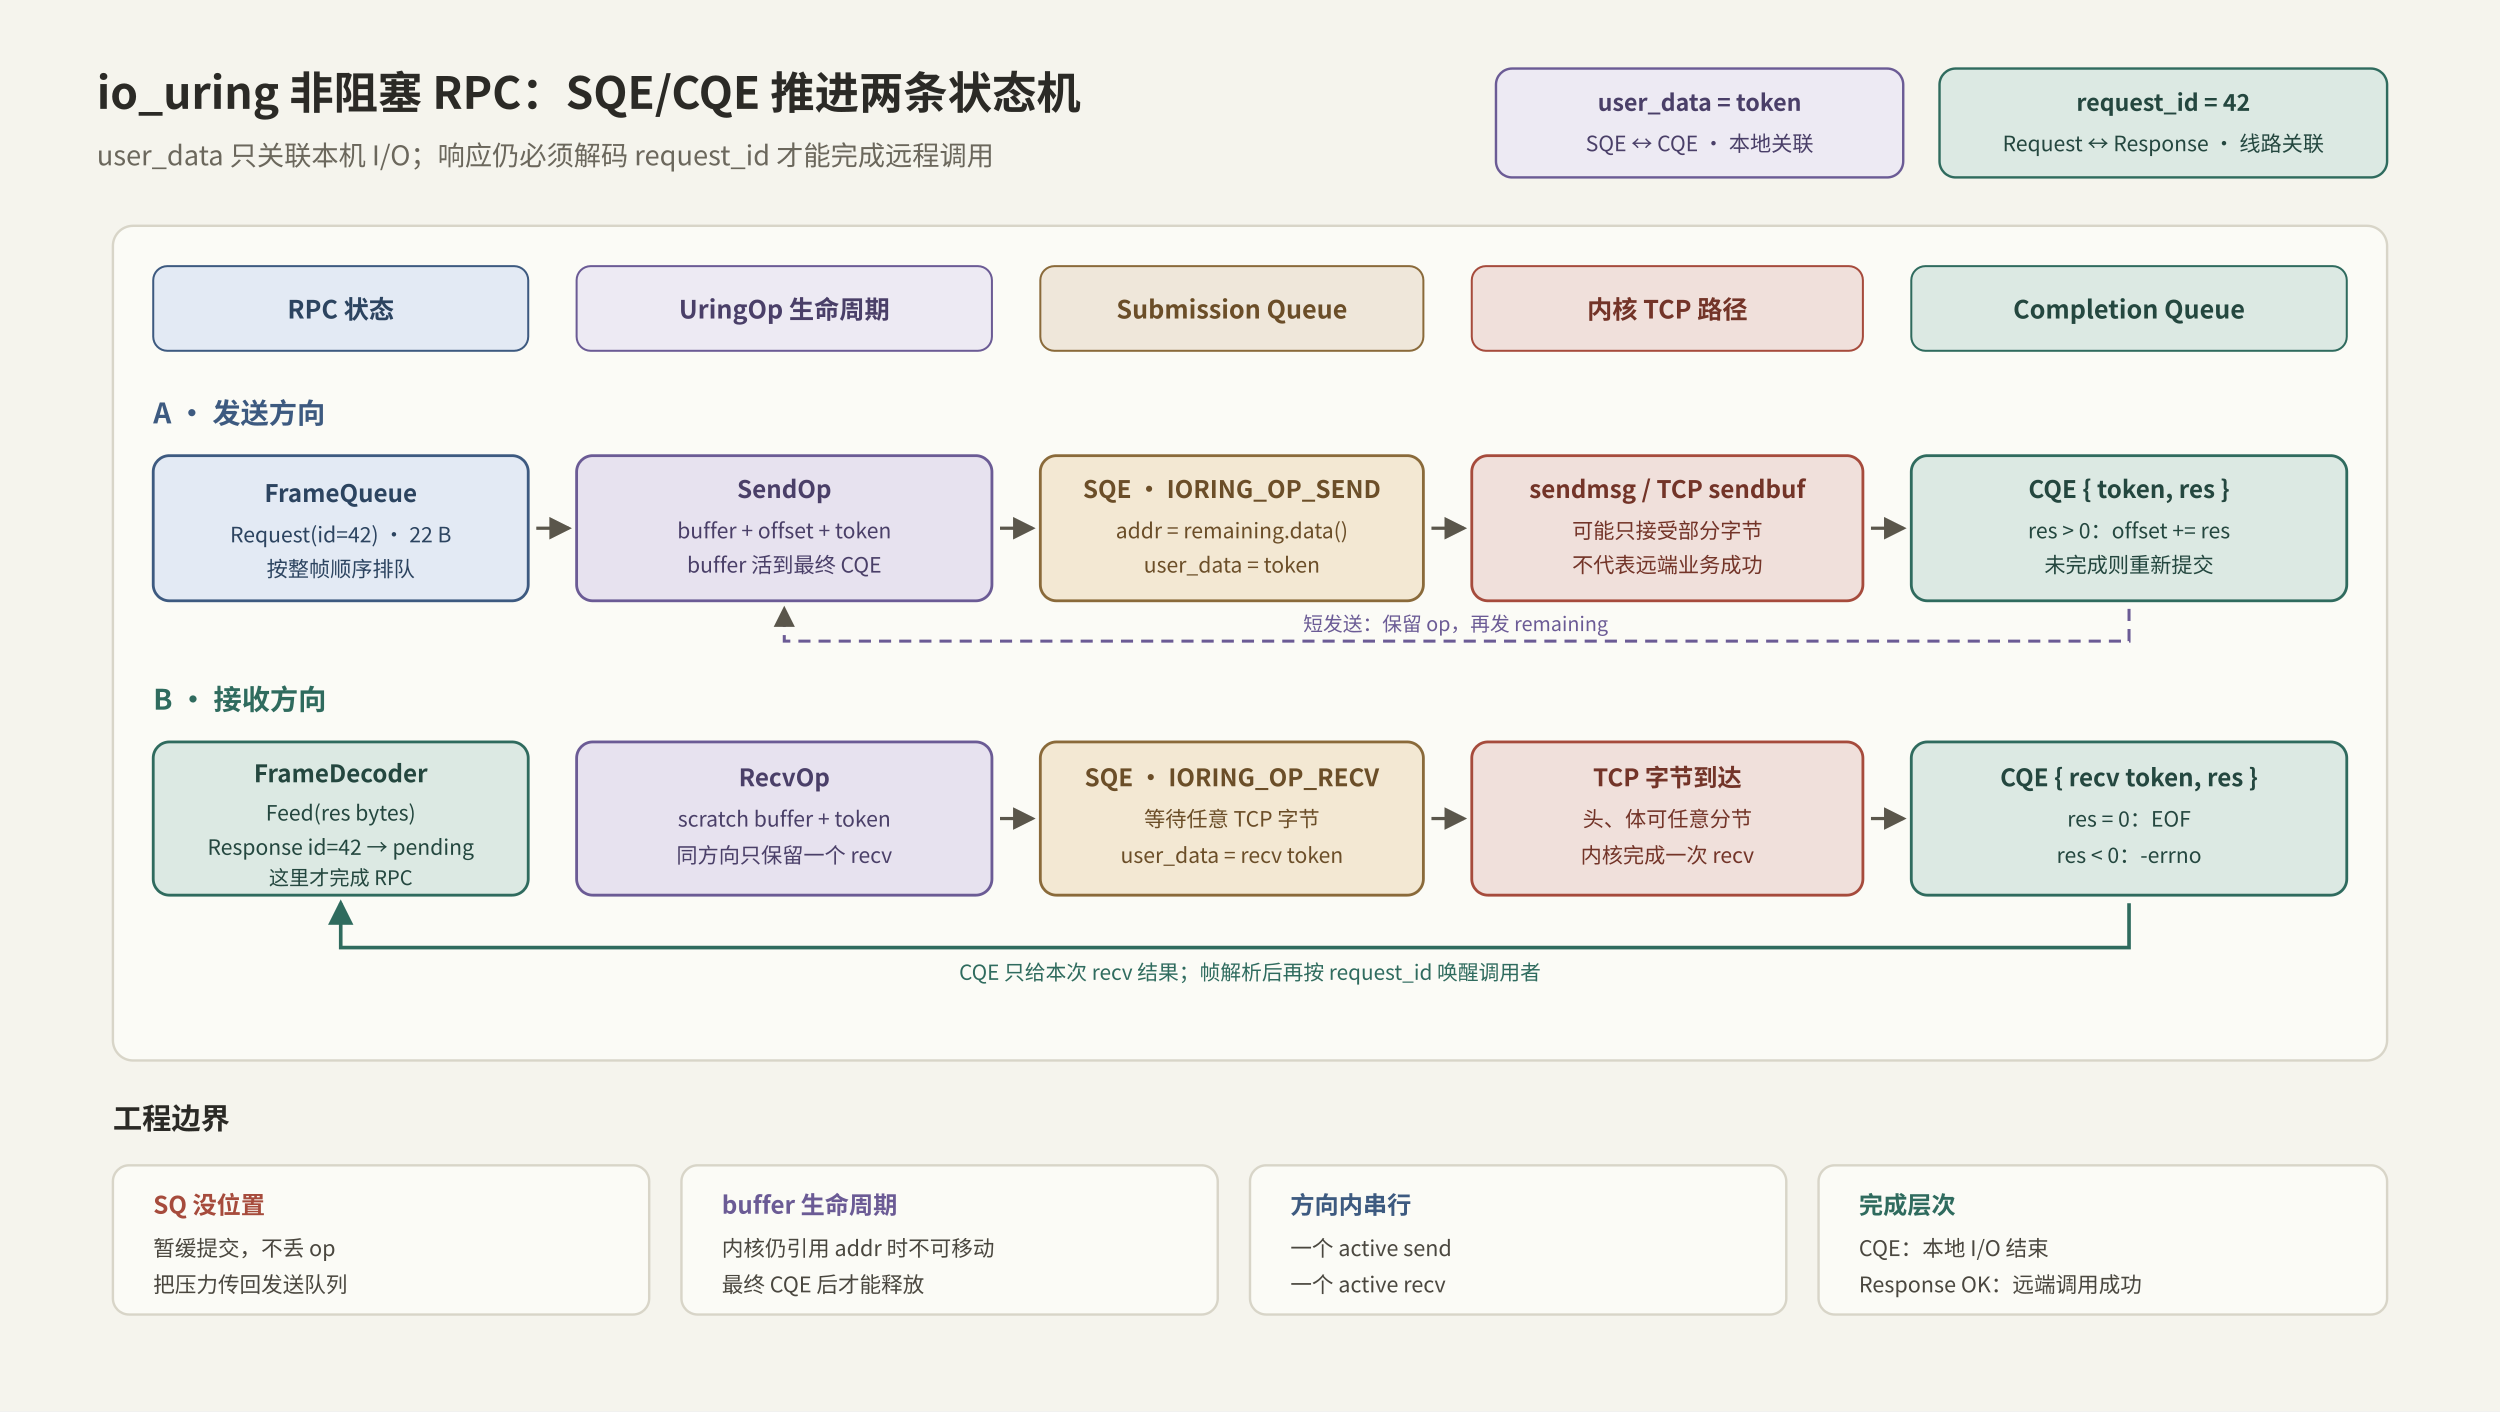
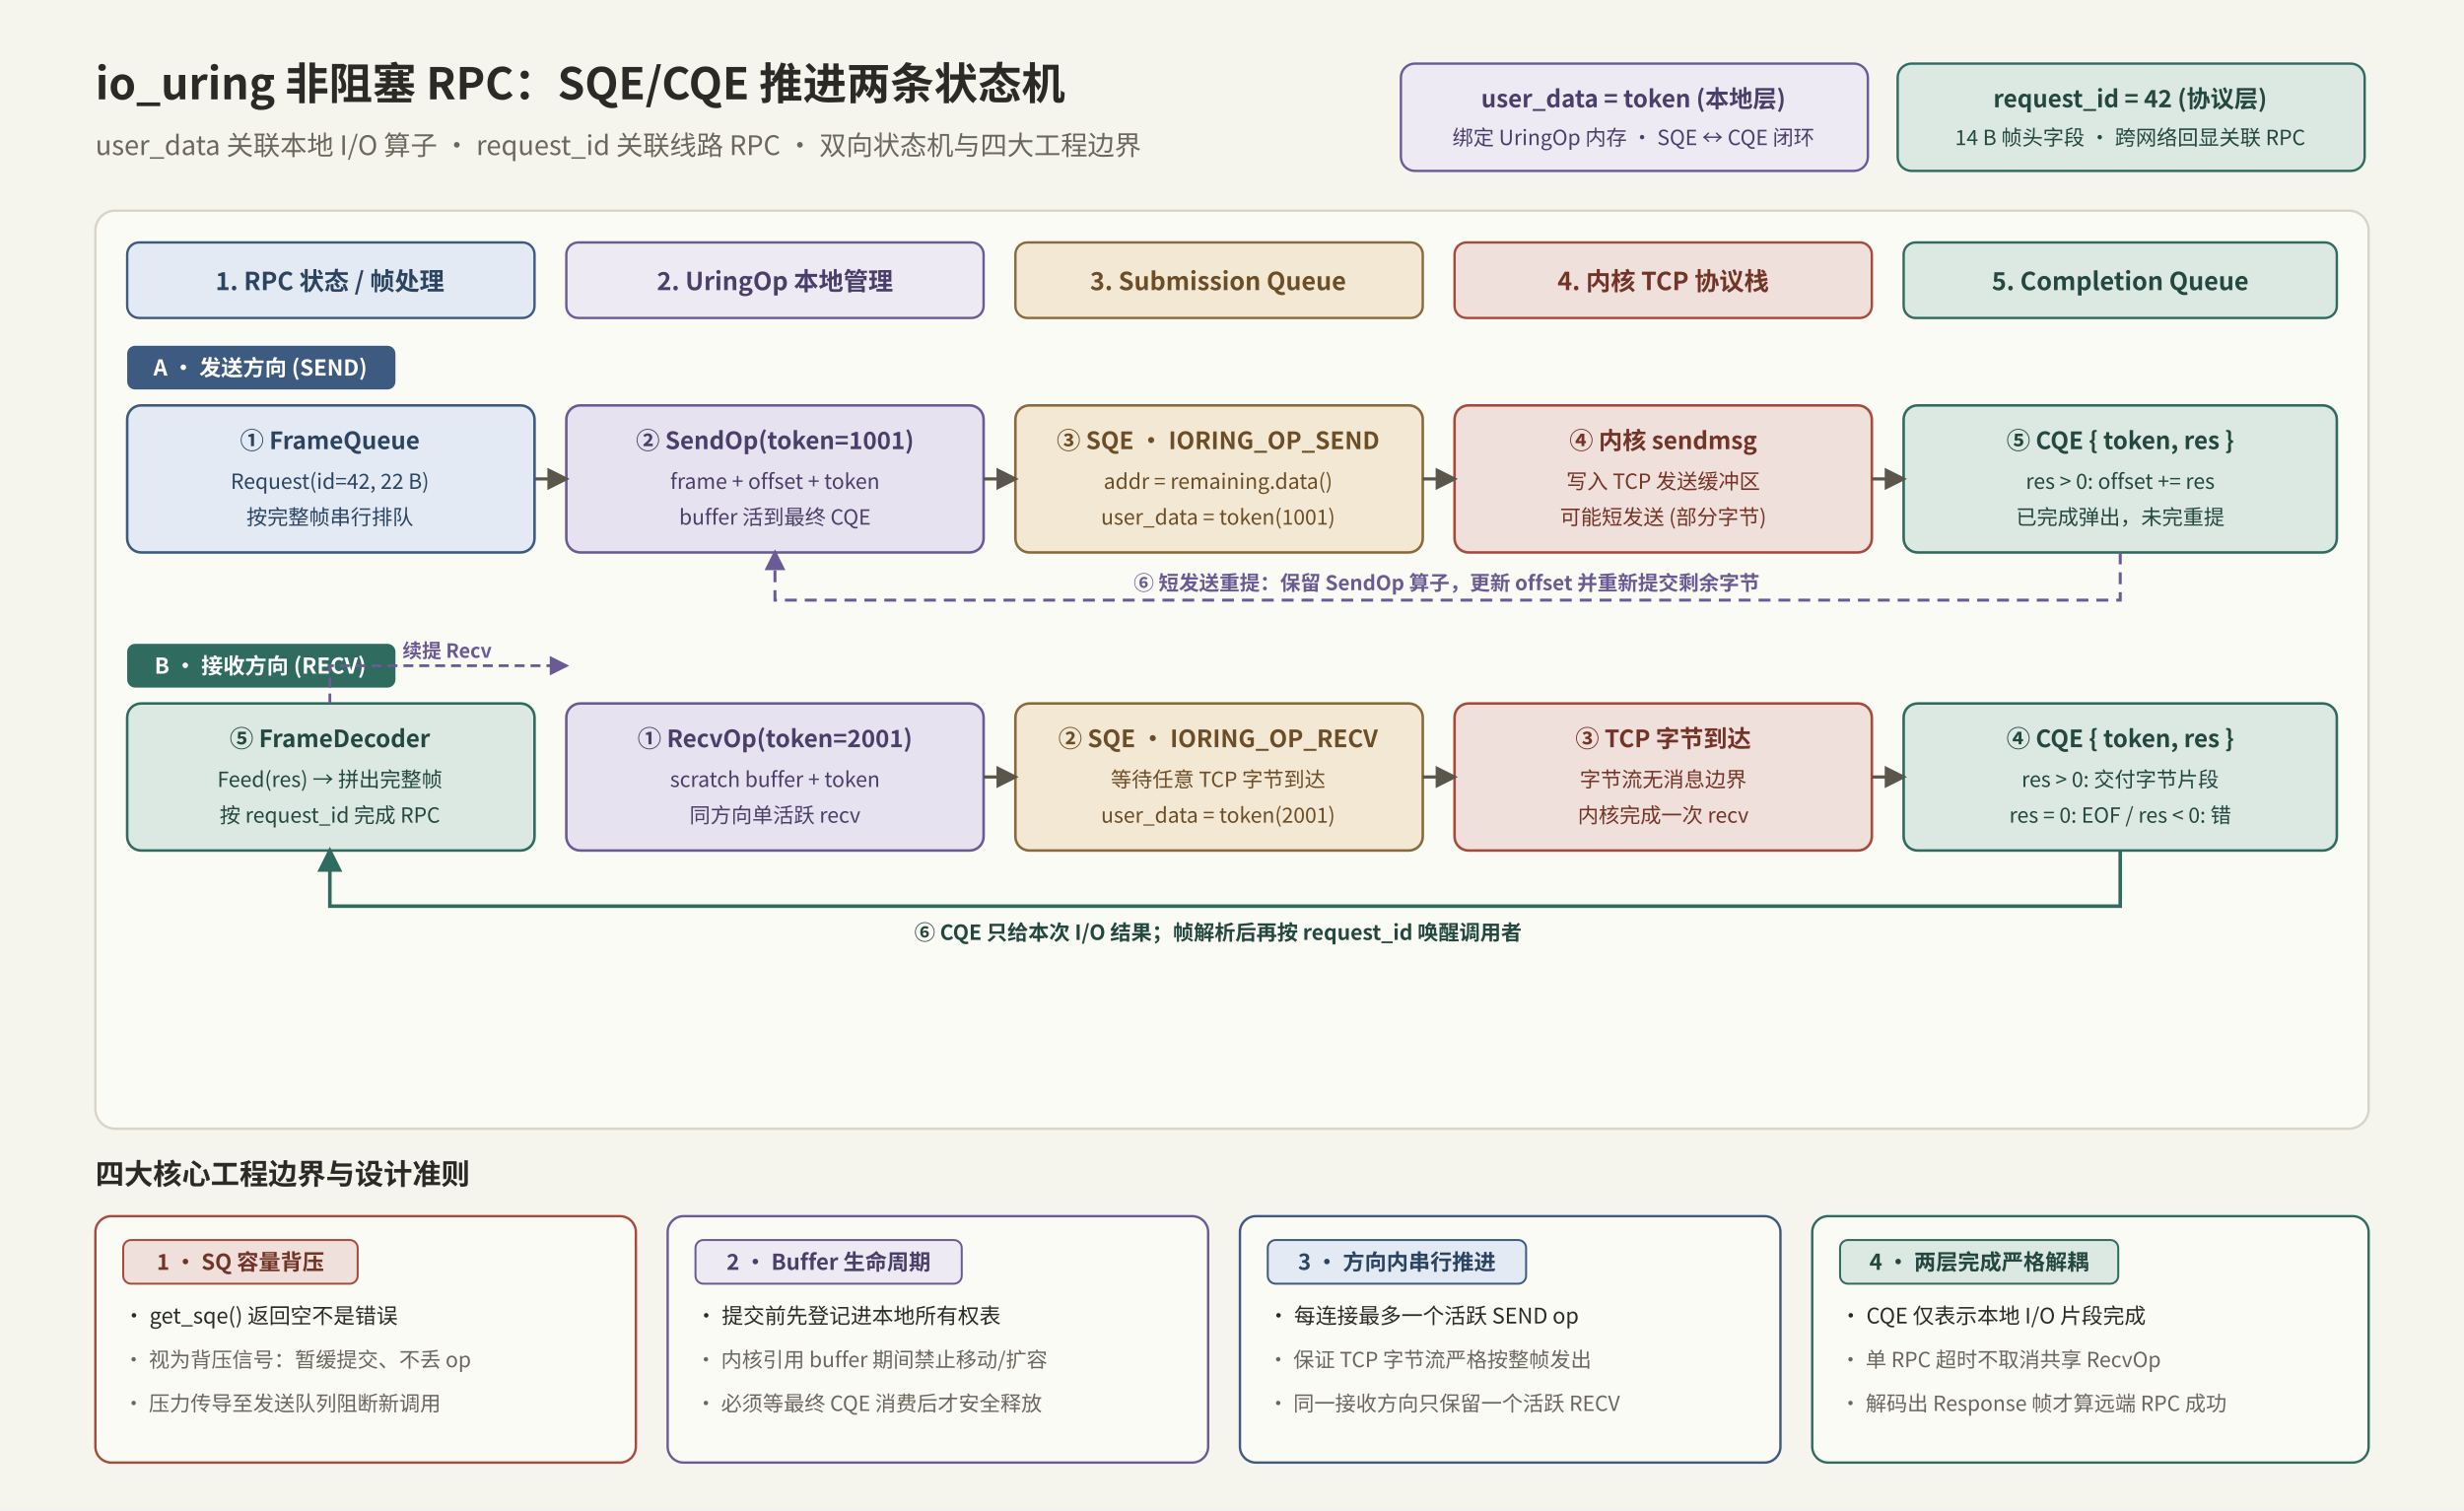
- <svg xmlns="http://www.w3.org/2000/svg" viewBox="0 0 1240 700" font-family="'PingFang SC','Hiragino Sans GB','Microsoft YaHei','Noto Sans CJK SC',sans-serif">
+ <svg xmlns="http://www.w3.org/2000/svg" viewBox="0 0 1240 760" font-family="'PingFang SC','Hiragino Sans GB','Microsoft YaHei','Noto Sans CJK SC',sans-serif">
  <defs>
    <marker id="arr" viewBox="0 0 10 10" refX="8.5" refY="5" markerWidth="7" markerHeight="7" orient="auto-start-reverse">
      <path d="M0,0 L10,5 L0,10 z" fill="#5A564B" />
    </marker>
    <marker id="arrBlue" viewBox="0 0 10 10" refX="8.5" refY="5" markerWidth="7" markerHeight="7" orient="auto-start-reverse">
      <path d="M0,0 L10,5 L0,10 z" fill="#3D5A80" />
    </marker>
    <marker id="arrGreen" viewBox="0 0 10 10" refX="8.5" refY="5" markerWidth="7" markerHeight="7" orient="auto-start-reverse">
      <path d="M0,0 L10,5 L0,10 z" fill="#2F6B5E" />
    </marker>
+     <marker id="arrPurple" viewBox="0 0 10 10" refX="8.5" refY="5" markerWidth="7" markerHeight="7" orient="auto-start-reverse">
+       <path d="M0,0 L10,5 L0,10 z" fill="#6B5B95" />
+     </marker>
  </defs>
-   <rect width="1240" height="700" fill="#F5F4ED" />
-   <text x="48" y="54" font-size="22" font-weight="700" fill="#2B2A26">io_uring 非阻塞 RPC：SQE/CQE 推进两条状态机</text>
-   <text x="48" y="82" font-size="13.5" fill="#6B675C">user_data 只关联本机 I/O；响应仍必须解码 request_id 才能完成远程调用</text>
-   <rect x="742" y="34" width="202" height="54" rx="8" fill="#EDEAF3" stroke="#6B5B95" stroke-width="1.2" />
-   <text x="843" y="55" font-size="11.5" font-weight="700" fill="#4A3F68" text-anchor="middle">user_data = token</text>
-   <text x="843" y="75" font-size="10.5" fill="#4A3F68" text-anchor="middle">SQE ↔ CQE · 本地关联</text>
-   <rect x="962" y="34" width="222" height="54" rx="8" fill="#DCE9E3" stroke="#2F6B5E" stroke-width="1.2" />
-   <text x="1073" y="55" font-size="11.5" font-weight="700" fill="#24473F" text-anchor="middle">request_id = 42</text>
-   <text x="1073" y="75" font-size="10.5" fill="#24473F" text-anchor="middle">Request ↔ Response · 线路关联</text>
-   <rect x="56" y="112" width="1128" height="414" rx="10" fill="#FBFBF6" stroke="#D8D5C8" stroke-width="1.2" />
-   <rect x="76" y="132" width="186" height="42" rx="7" fill="#E3EAF4" stroke="#3D5A80" />
-   <text x="169" y="158" font-size="12.5" font-weight="700" fill="#2C4460" text-anchor="middle">RPC 状态</text>
-   <rect x="286" y="132" width="206" height="42" rx="7" fill="#EDEAF3" stroke="#6B5B95" />
-   <text x="389" y="158" font-size="12.5" font-weight="700" fill="#4A3F68" text-anchor="middle">UringOp 生命周期</text>
-   <rect x="516" y="132" width="190" height="42" rx="7" fill="#EFE7DA" stroke="#8A6A3A" />
-   <text x="611" y="158" font-size="12.5" font-weight="700" fill="#6B4E28" text-anchor="middle">Submission Queue</text>
-   <rect x="730" y="132" width="194" height="42" rx="7" fill="#F0E0DB" stroke="#A64B3C" />
-   <text x="827" y="158" font-size="12.5" font-weight="700" fill="#733428" text-anchor="middle">内核 TCP 路径</text>
-   <rect x="948" y="132" width="216" height="42" rx="7" fill="#DCE9E3" stroke="#2F6B5E" />
-   <text x="1056" y="158" font-size="12.5" font-weight="700" fill="#24473F" text-anchor="middle">Completion Queue</text>
-   <text x="76" y="210" font-size="14" font-weight="700" fill="#3D5A80">A · 发送方向</text>
-   <rect x="76" y="226" width="186" height="72" rx="8" fill="#E3EAF4" stroke="#3D5A80" stroke-width="1.4" />
-   <text x="169" y="249" font-size="12" font-weight="700" fill="#2C4460" text-anchor="middle">FrameQueue</text>
-   <text x="169" y="269" font-size="10.5" fill="#2C4460" text-anchor="middle">Request(id=42) · 22 B</text>
-   <text x="169" y="286" font-size="10.5" fill="#2C4460" text-anchor="middle">按整帧顺序排队</text>
-   <rect x="286" y="226" width="206" height="72" rx="8" fill="#E7E2EF" stroke="#6B5B95" stroke-width="1.4" />
-   <text x="389" y="247" font-size="12" font-weight="700" fill="#4A3F68" text-anchor="middle">SendOp</text>
-   <text x="389" y="267" font-size="10.5" fill="#4A3F68" text-anchor="middle">buffer + offset + token</text>
-   <text x="389" y="284" font-size="10.5" fill="#4A3F68" text-anchor="middle">buffer 活到最终 CQE</text>
-   <rect x="516" y="226" width="190" height="72" rx="8" fill="#F3E8D3" stroke="#8A6A3A" stroke-width="1.4" />
-   <text x="611" y="247" font-size="12" font-weight="700" fill="#6B4E28" text-anchor="middle">SQE · IORING_OP_SEND</text>
-   <text x="611" y="267" font-size="10.5" fill="#6B4E28" text-anchor="middle">addr = remaining.data()</text>
-   <text x="611" y="284" font-size="10.5" fill="#6B4E28" text-anchor="middle">user_data = token</text>
-   <rect x="730" y="226" width="194" height="72" rx="8" fill="#F0E0DB" stroke="#A64B3C" stroke-width="1.4" />
-   <text x="827" y="247" font-size="12" font-weight="700" fill="#733428" text-anchor="middle">sendmsg / TCP sendbuf</text>
-   <text x="827" y="267" font-size="10.5" fill="#733428" text-anchor="middle">可能只接受部分字节</text>
-   <text x="827" y="284" font-size="10.5" fill="#733428" text-anchor="middle">不代表远端业务成功</text>
-   <rect x="948" y="226" width="216" height="72" rx="8" fill="#DCE9E3" stroke="#2F6B5E" stroke-width="1.4" />
-   <text x="1056" y="247" font-size="12" font-weight="700" fill="#24473F" text-anchor="middle">CQE { token, res }</text>
-   <text x="1056" y="267" font-size="10.5" fill="#24473F" text-anchor="middle">res &gt; 0：offset += res</text>
-   <text x="1056" y="284" font-size="10.5" fill="#24473F" text-anchor="middle">未完成则重新提交</text>
-   <line x1="266" y1="262" x2="282" y2="262" stroke="#5A564B" stroke-width="1.6" marker-end="url(#arr)" />
-   <line x1="496" y1="262" x2="512" y2="262" stroke="#5A564B" stroke-width="1.6" marker-end="url(#arr)" />
-   <line x1="710" y1="262" x2="726" y2="262" stroke="#5A564B" stroke-width="1.6" marker-end="url(#arr)" />
-   <line x1="928" y1="262" x2="944" y2="262" stroke="#5A564B" stroke-width="1.6" marker-end="url(#arr)" />
-   <path d="M1056 302 L1056 318 L389 318 L389 302" fill="none" stroke="#6B5B95" stroke-width="1.5" stroke-dasharray="6 4" marker-end="url(#arr)" />
-   <text x="722" y="313" font-size="9.8" fill="#6B5B95" text-anchor="middle">短发送：保留 op，再发 remaining</text>
-   <text x="76" y="352" font-size="14" font-weight="700" fill="#2F6B5E">B · 接收方向</text>
-   <rect x="286" y="368" width="206" height="76" rx="8" fill="#E7E2EF" stroke="#6B5B95" stroke-width="1.4" />
-   <text x="389" y="390" font-size="12" font-weight="700" fill="#4A3F68" text-anchor="middle">RecvOp</text>
-   <text x="389" y="410" font-size="10.5" fill="#4A3F68" text-anchor="middle">scratch buffer + token</text>
-   <text x="389" y="428" font-size="10.5" fill="#4A3F68" text-anchor="middle">同方向只保留一个 recv</text>
-   <rect x="516" y="368" width="190" height="76" rx="8" fill="#F3E8D3" stroke="#8A6A3A" stroke-width="1.4" />
-   <text x="611" y="390" font-size="12" font-weight="700" fill="#6B4E28" text-anchor="middle">SQE · IORING_OP_RECV</text>
-   <text x="611" y="410" font-size="10.5" fill="#6B4E28" text-anchor="middle">等待任意 TCP 字节</text>
-   <text x="611" y="428" font-size="10.5" fill="#6B4E28" text-anchor="middle">user_data = recv token</text>
-   <rect x="730" y="368" width="194" height="76" rx="8" fill="#F0E0DB" stroke="#A64B3C" stroke-width="1.4" />
-   <text x="827" y="390" font-size="12" font-weight="700" fill="#733428" text-anchor="middle">TCP 字节到达</text>
-   <text x="827" y="410" font-size="10.5" fill="#733428" text-anchor="middle">头、体可任意分节</text>
-   <text x="827" y="428" font-size="10.5" fill="#733428" text-anchor="middle">内核完成一次 recv</text>
-   <rect x="948" y="368" width="216" height="76" rx="8" fill="#DCE9E3" stroke="#2F6B5E" stroke-width="1.4" />
-   <text x="1056" y="390" font-size="12" font-weight="700" fill="#24473F" text-anchor="middle">CQE { recv token, res }</text>
-   <text x="1056" y="410" font-size="10.5" fill="#24473F" text-anchor="middle">res = 0：EOF</text>
-   <text x="1056" y="428" font-size="10.5" fill="#24473F" text-anchor="middle">res &lt; 0：-errno</text>
-   <rect x="76" y="368" width="186" height="76" rx="8" fill="#DCE9E3" stroke="#2F6B5E" stroke-width="1.4" />
-   <text x="169" y="388" font-size="12" font-weight="700" fill="#24473F" text-anchor="middle">FrameDecoder</text>
-   <text x="169" y="407" font-size="10.5" fill="#24473F" text-anchor="middle">Feed(res bytes)</text>
-   <text x="169" y="424" font-size="10.5" fill="#24473F" text-anchor="middle">Response id=42 → pending</text>
-   <text x="169" y="439" font-size="10" fill="#24473F" text-anchor="middle">这里才完成 RPC</text>
-   <line x1="496" y1="406" x2="512" y2="406" stroke="#5A564B" stroke-width="1.6" marker-end="url(#arr)" />
-   <line x1="710" y1="406" x2="726" y2="406" stroke="#5A564B" stroke-width="1.6" marker-end="url(#arr)" />
-   <line x1="928" y1="406" x2="944" y2="406" stroke="#5A564B" stroke-width="1.6" marker-end="url(#arr)" />
-   <path d="M1056 448 L1056 470 L169 470 L169 448" fill="none" stroke="#2F6B5E" stroke-width="1.8" marker-end="url(#arrGreen)" />
-   <text x="620" y="486" font-size="10.3" fill="#2F6B5E" text-anchor="middle">CQE 只给本次 recv 结果；帧解析后再按 request_id 唤醒调用者</text>
-   <text x="56" y="560" font-size="14.5" font-weight="700" fill="#2B2A26">工程边界</text>
-   <rect x="56" y="578" width="266" height="74" rx="8" fill="#FBFBF6" stroke="#D8D5C8" stroke-width="1.2" />
-   <text x="76" y="602" font-size="12" font-weight="700" fill="#A64B3C">SQ 没位置</text>
-   <text x="76" y="623" font-size="10.7" fill="#4A473F">暂缓提交，不丢 op</text>
-   <text x="76" y="641" font-size="10.7" fill="#4A473F">把压力传回发送队列</text>
-   <rect x="338" y="578" width="266" height="74" rx="8" fill="#FBFBF6" stroke="#D8D5C8" stroke-width="1.2" />
-   <text x="358" y="602" font-size="12" font-weight="700" fill="#6B5B95">buffer 生命周期</text>
-   <text x="358" y="623" font-size="10.7" fill="#4A473F">内核仍引用 addr 时不可移动</text>
-   <text x="358" y="641" font-size="10.7" fill="#4A473F">最终 CQE 后才能释放</text>
-   <rect x="620" y="578" width="266" height="74" rx="8" fill="#FBFBF6" stroke="#D8D5C8" stroke-width="1.2" />
-   <text x="640" y="602" font-size="12" font-weight="700" fill="#3D5A80">方向内串行</text>
-   <text x="640" y="623" font-size="10.7" fill="#4A473F">一个 active send</text>
-   <text x="640" y="641" font-size="10.7" fill="#4A473F">一个 active recv</text>
-   <rect x="902" y="578" width="282" height="74" rx="8" fill="#FBFBF6" stroke="#D8D5C8" stroke-width="1.2" />
-   <text x="922" y="602" font-size="12" font-weight="700" fill="#2F6B5E">完成层次</text>
-   <text x="922" y="623" font-size="10.7" fill="#4A473F">CQE：本地 I/O 结束</text>
-   <text x="922" y="641" font-size="10.7" fill="#4A473F">Response OK：远端调用成功</text>
+   <rect width="1240" height="760" fill="#F5F4ED" />
+   <text x="48" y="50" font-size="22" font-weight="700" fill="#2B2A26">io_uring 非阻塞 RPC：SQE/CQE 推进两条状态机</text>
+   <text x="48" y="78" font-size="13.5" fill="#6B675C">user_data 关联本地 I/O 算子 · request_id 关联线路 RPC · 双向状态机与四大工程边界</text>
+   <rect x="705" y="32" width="235" height="54" rx="7" fill="#EDEAF3" stroke="#6B5B95" stroke-width="1.2" />
+   <text x="822" y="54" font-size="12" font-weight="700" fill="#4A3F68" text-anchor="middle">user_data = token (本地层)</text>
+   <text x="822" y="73" font-size="10.5" fill="#4A3F68" text-anchor="middle">绑定 UringOp 内存 · SQE ↔ CQE 闭环</text>
+   <rect x="955" y="32" width="235" height="54" rx="7" fill="#DCE9E3" stroke="#2F6B5E" stroke-width="1.2" />
+   <text x="1072" y="54" font-size="12" font-weight="700" fill="#24473F" text-anchor="middle">request_id = 42 (协议层)</text>
+   <text x="1072" y="73" font-size="10.5" fill="#24473F" text-anchor="middle">14 B 帧头字段 · 跨网络回显关联 RPC</text>
+   <rect x="48" y="106" width="1144" height="462" rx="10" fill="#FBFBF6" stroke="#D8D5C8" stroke-width="1.2" />
+   <rect x="64" y="122" width="205" height="38" rx="6" fill="#E3EAF4" stroke="#3D5A80" stroke-width="1.2" />
+   <text x="166" y="146" font-size="12.5" font-weight="700" fill="#2C4460" text-anchor="middle">1. RPC 状态 / 帧处理</text>
+   <rect x="285" y="122" width="210" height="38" rx="6" fill="#EDEAF3" stroke="#6B5B95" stroke-width="1.2" />
+   <text x="390" y="146" font-size="12.5" font-weight="700" fill="#4A3F68" text-anchor="middle">2. UringOp 本地管理</text>
+   <rect x="511" y="122" width="205" height="38" rx="6" fill="#F3E8D3" stroke="#8A6A3A" stroke-width="1.2" />
+   <text x="613" y="146" font-size="12.5" font-weight="700" fill="#6B4E28" text-anchor="middle">3. Submission Queue</text>
+   <rect x="732" y="122" width="210" height="38" rx="6" fill="#F0E0DB" stroke="#A64B3C" stroke-width="1.2" />
+   <text x="837" y="146" font-size="12.5" font-weight="700" fill="#733428" text-anchor="middle">4. 内核 TCP 协议栈</text>
+   <rect x="958" y="122" width="218" height="38" rx="6" fill="#DCE9E3" stroke="#2F6B5E" stroke-width="1.2" />
+   <text x="1067" y="146" font-size="12.5" font-weight="700" fill="#24473F" text-anchor="middle">5. Completion Queue</text>
+   <rect x="64" y="174" width="135" height="22" rx="4" fill="#3D5A80" />
+   <text x="131" y="189" font-size="11" font-weight="700" fill="#FFFFFF" text-anchor="middle">A · 发送方向 (SEND)</text>
+   <rect x="64" y="204" width="205" height="74" rx="7" fill="#E3EAF4" stroke="#3D5A80" stroke-width="1.3" />
+   <text x="166" y="226" font-size="12" font-weight="700" fill="#2C4460" text-anchor="middle">① FrameQueue</text>
+   <text x="166" y="246" font-size="10.5" fill="#2C4460" text-anchor="middle">Request(id=42, 22 B)</text>
+   <text x="166" y="264" font-size="10.5" fill="#2C4460" text-anchor="middle">按完整帧串行排队</text>
+   <rect x="285" y="204" width="210" height="74" rx="7" fill="#E7E2EF" stroke="#6B5B95" stroke-width="1.3" />
+   <text x="390" y="226" font-size="12" font-weight="700" fill="#4A3F68" text-anchor="middle">② SendOp(token=1001)</text>
+   <text x="390" y="246" font-size="10.5" fill="#4A3F68" text-anchor="middle">frame + offset + token</text>
+   <text x="390" y="264" font-size="10.5" fill="#4A3F68" text-anchor="middle">buffer 活到最终 CQE</text>
+   <rect x="511" y="204" width="205" height="74" rx="7" fill="#F3E8D3" stroke="#8A6A3A" stroke-width="1.3" />
+   <text x="613" y="226" font-size="12" font-weight="700" fill="#6B4E28" text-anchor="middle">③ SQE · IORING_OP_SEND</text>
+   <text x="613" y="246" font-size="10.5" fill="#6B4E28" text-anchor="middle">addr = remaining.data()</text>
+   <text x="613" y="264" font-size="10.5" fill="#6B4E28" text-anchor="middle">user_data = token(1001)</text>
+   <rect x="732" y="204" width="210" height="74" rx="7" fill="#F0E0DB" stroke="#A64B3C" stroke-width="1.3" />
+   <text x="837" y="226" font-size="12" font-weight="700" fill="#733428" text-anchor="middle">④ 内核 sendmsg</text>
+   <text x="837" y="246" font-size="10.5" fill="#733428" text-anchor="middle">写入 TCP 发送缓冲区</text>
+   <text x="837" y="264" font-size="10.5" fill="#733428" text-anchor="middle">可能短发送 (部分字节)</text>
+   <rect x="958" y="204" width="218" height="74" rx="7" fill="#DCE9E3" stroke="#2F6B5E" stroke-width="1.3" />
+   <text x="1067" y="226" font-size="12" font-weight="700" fill="#24473F" text-anchor="middle">⑤ CQE { token, res }</text>
+   <text x="1067" y="246" font-size="10.5" fill="#24473F" text-anchor="middle">res &gt; 0: offset += res</text>
+   <text x="1067" y="264" font-size="10.5" fill="#24473F" text-anchor="middle">已完成弹出，未完重提</text>
+   <line x1="269" y1="241" x2="285" y2="241" stroke="#5A564B" stroke-width="1.6" marker-end="url(#arr)" />
+   <line x1="495" y1="241" x2="511" y2="241" stroke="#5A564B" stroke-width="1.6" marker-end="url(#arr)" />
+   <line x1="716" y1="241" x2="732" y2="241" stroke="#5A564B" stroke-width="1.6" marker-end="url(#arr)" />
+   <line x1="942" y1="241" x2="958" y2="241" stroke="#5A564B" stroke-width="1.6" marker-end="url(#arr)" />
+   <path d="M1067 278 L1067 302 L390 302 L390 278" fill="none" stroke="#6B5B95" stroke-width="1.5" stroke-dasharray="6 4" marker-end="url(#arrPurple)" />
+   <text x="728" y="297" font-size="10.2" font-weight="700" fill="#6B5B95" text-anchor="middle">⑥ 短发送重提：保留 SendOp 算子，更新 offset 并重新提交剩余字节</text>
+   <rect x="64" y="324" width="135" height="22" rx="4" fill="#2F6B5E" />
+   <text x="131" y="339" font-size="11" font-weight="700" fill="#FFFFFF" text-anchor="middle">B · 接收方向 (RECV)</text>
+   <rect x="64" y="354" width="205" height="74" rx="7" fill="#DCE9E3" stroke="#2F6B5E" stroke-width="1.3" />
+   <text x="166" y="376" font-size="12" font-weight="700" fill="#24473F" text-anchor="middle">⑤ FrameDecoder</text>
+   <text x="166" y="396" font-size="10.5" fill="#24473F" text-anchor="middle">Feed(res) → 拼出完整帧</text>
+   <text x="166" y="414" font-size="10.5" fill="#24473F" text-anchor="middle">按 request_id 完成 RPC</text>
+   <rect x="285" y="354" width="210" height="74" rx="7" fill="#E7E2EF" stroke="#6B5B95" stroke-width="1.3" />
+   <text x="390" y="376" font-size="12" font-weight="700" fill="#4A3F68" text-anchor="middle">① RecvOp(token=2001)</text>
+   <text x="390" y="396" font-size="10.5" fill="#4A3F68" text-anchor="middle">scratch buffer + token</text>
+   <text x="390" y="414" font-size="10.5" fill="#4A3F68" text-anchor="middle">同方向单活跃 recv</text>
+   <rect x="511" y="354" width="205" height="74" rx="7" fill="#F3E8D3" stroke="#8A6A3A" stroke-width="1.3" />
+   <text x="613" y="376" font-size="12" font-weight="700" fill="#6B4E28" text-anchor="middle">② SQE · IORING_OP_RECV</text>
+   <text x="613" y="396" font-size="10.5" fill="#6B4E28" text-anchor="middle">等待任意 TCP 字节到达</text>
+   <text x="613" y="414" font-size="10.5" fill="#6B4E28" text-anchor="middle">user_data = token(2001)</text>
+   <rect x="732" y="354" width="210" height="74" rx="7" fill="#F0E0DB" stroke="#A64B3C" stroke-width="1.3" />
+   <text x="837" y="376" font-size="12" font-weight="700" fill="#733428" text-anchor="middle">③ TCP 字节到达</text>
+   <text x="837" y="396" font-size="10.5" fill="#733428" text-anchor="middle">字节流无消息边界</text>
+   <text x="837" y="414" font-size="10.5" fill="#733428" text-anchor="middle">内核完成一次 recv</text>
+   <rect x="958" y="354" width="218" height="74" rx="7" fill="#DCE9E3" stroke="#2F6B5E" stroke-width="1.3" />
+   <text x="1067" y="376" font-size="12" font-weight="700" fill="#24473F" text-anchor="middle">④ CQE { token, res }</text>
+   <text x="1067" y="396" font-size="10.5" fill="#24473F" text-anchor="middle">res &gt; 0: 交付字节片段</text>
+   <text x="1067" y="414" font-size="10.5" fill="#24473F" text-anchor="middle">res = 0: EOF / res &lt; 0: 错</text>
+   <line x1="495" y1="391" x2="511" y2="391" stroke="#5A564B" stroke-width="1.6" marker-end="url(#arr)" />
+   <line x1="716" y1="391" x2="732" y2="391" stroke="#5A564B" stroke-width="1.6" marker-end="url(#arr)" />
+   <line x1="942" y1="391" x2="958" y2="391" stroke="#5A564B" stroke-width="1.6" marker-end="url(#arr)" />
+   <path d="M1067 428 L1067 456 L166 456 L166 428" fill="none" stroke="#2F6B5E" stroke-width="1.8" marker-end="url(#arrGreen)" />
+   <text x="613" y="473" font-size="10.5" font-weight="700" fill="#24473F" text-anchor="middle">⑥ CQE 只给本次 I/O 结果；帧解析后再按 request_id 唤醒调用者</text>
+   <path d="M166 354 L166 335 L285 335" fill="none" stroke="#6B5B95" stroke-width="1.4" stroke-dasharray="5 3" marker-end="url(#arrPurple)" />
+   <text x="225" y="331" font-size="9.8" font-weight="700" fill="#6B5B95" text-anchor="middle">续提 Recv</text>
+   <text x="48" y="596" font-size="14.5" font-weight="700" fill="#2B2A26">四大核心工程边界与设计准则</text>
+   <rect x="48" y="612" width="272" height="124" rx="8" fill="#FBFBF6" stroke="#A64B3C" stroke-width="1.2" />
+   <rect x="62" y="624" width="118" height="22" rx="4" fill="#F0E0DB" stroke="#A64B3C" stroke-width="1" />
+   <text x="121" y="639" font-size="11" font-weight="700" fill="#733428" text-anchor="middle">1 · SQ 容量背压</text>
+   <text x="62" y="666" font-size="10.8" fill="#2B2A26">• get_sqe() 返回空不是错误</text>
+   <text x="62" y="688" font-size="10.5" fill="#6B675C">• 视为背压信号：暂缓提交、不丢 op</text>
+   <text x="62" y="710" font-size="10.5" fill="#6B675C">• 压力传导至发送队列阻断新调用</text>
+   <rect x="336" y="612" width="272" height="124" rx="8" fill="#FBFBF6" stroke="#6B5B95" stroke-width="1.2" />
+   <rect x="350" y="624" width="134" height="22" rx="4" fill="#EDEAF3" stroke="#6B5B95" stroke-width="1" />
+   <text x="417" y="639" font-size="11" font-weight="700" fill="#4A3F68" text-anchor="middle">2 · Buffer 生命周期</text>
+   <text x="350" y="666" font-size="10.8" fill="#2B2A26">• 提交前先登记进本地所有权表</text>
+   <text x="350" y="688" font-size="10.5" fill="#6B675C">• 内核引用 buffer 期间禁止移动/扩容</text>
+   <text x="350" y="710" font-size="10.5" fill="#6B675C">• 必须等最终 CQE 消费后才安全释放</text>
+   <rect x="624" y="612" width="272" height="124" rx="8" fill="#FBFBF6" stroke="#3D5A80" stroke-width="1.2" />
+   <rect x="638" y="624" width="130" height="22" rx="4" fill="#E3EAF4" stroke="#3D5A80" stroke-width="1" />
+   <text x="703" y="639" font-size="11" font-weight="700" fill="#2C4460" text-anchor="middle">3 · 方向内串行推进</text>
+   <text x="638" y="666" font-size="10.8" fill="#2B2A26">• 每连接最多一个活跃 SEND op</text>
+   <text x="638" y="688" font-size="10.5" fill="#6B675C">• 保证 TCP 字节流严格按整帧发出</text>
+   <text x="638" y="710" font-size="10.5" fill="#6B675C">• 同一接收方向只保留一个活跃 RECV</text>
+   <rect x="912" y="612" width="280" height="124" rx="8" fill="#FBFBF6" stroke="#2F6B5E" stroke-width="1.2" />
+   <rect x="926" y="624" width="140" height="22" rx="4" fill="#DCE9E3" stroke="#2F6B5E" stroke-width="1" />
+   <text x="996" y="639" font-size="11" font-weight="700" fill="#24473F" text-anchor="middle">4 · 两层完成严格解耦</text>
+   <text x="926" y="666" font-size="10.8" fill="#2B2A26">• CQE 仅表示本地 I/O 片段完成</text>
+   <text x="926" y="688" font-size="10.5" fill="#6B675C">• 单 RPC 超时不取消共享 RecvOp</text>
+   <text x="926" y="710" font-size="10.5" fill="#6B675C">• 解码出 Response 帧才算远端 RPC 成功</text>
</svg>
